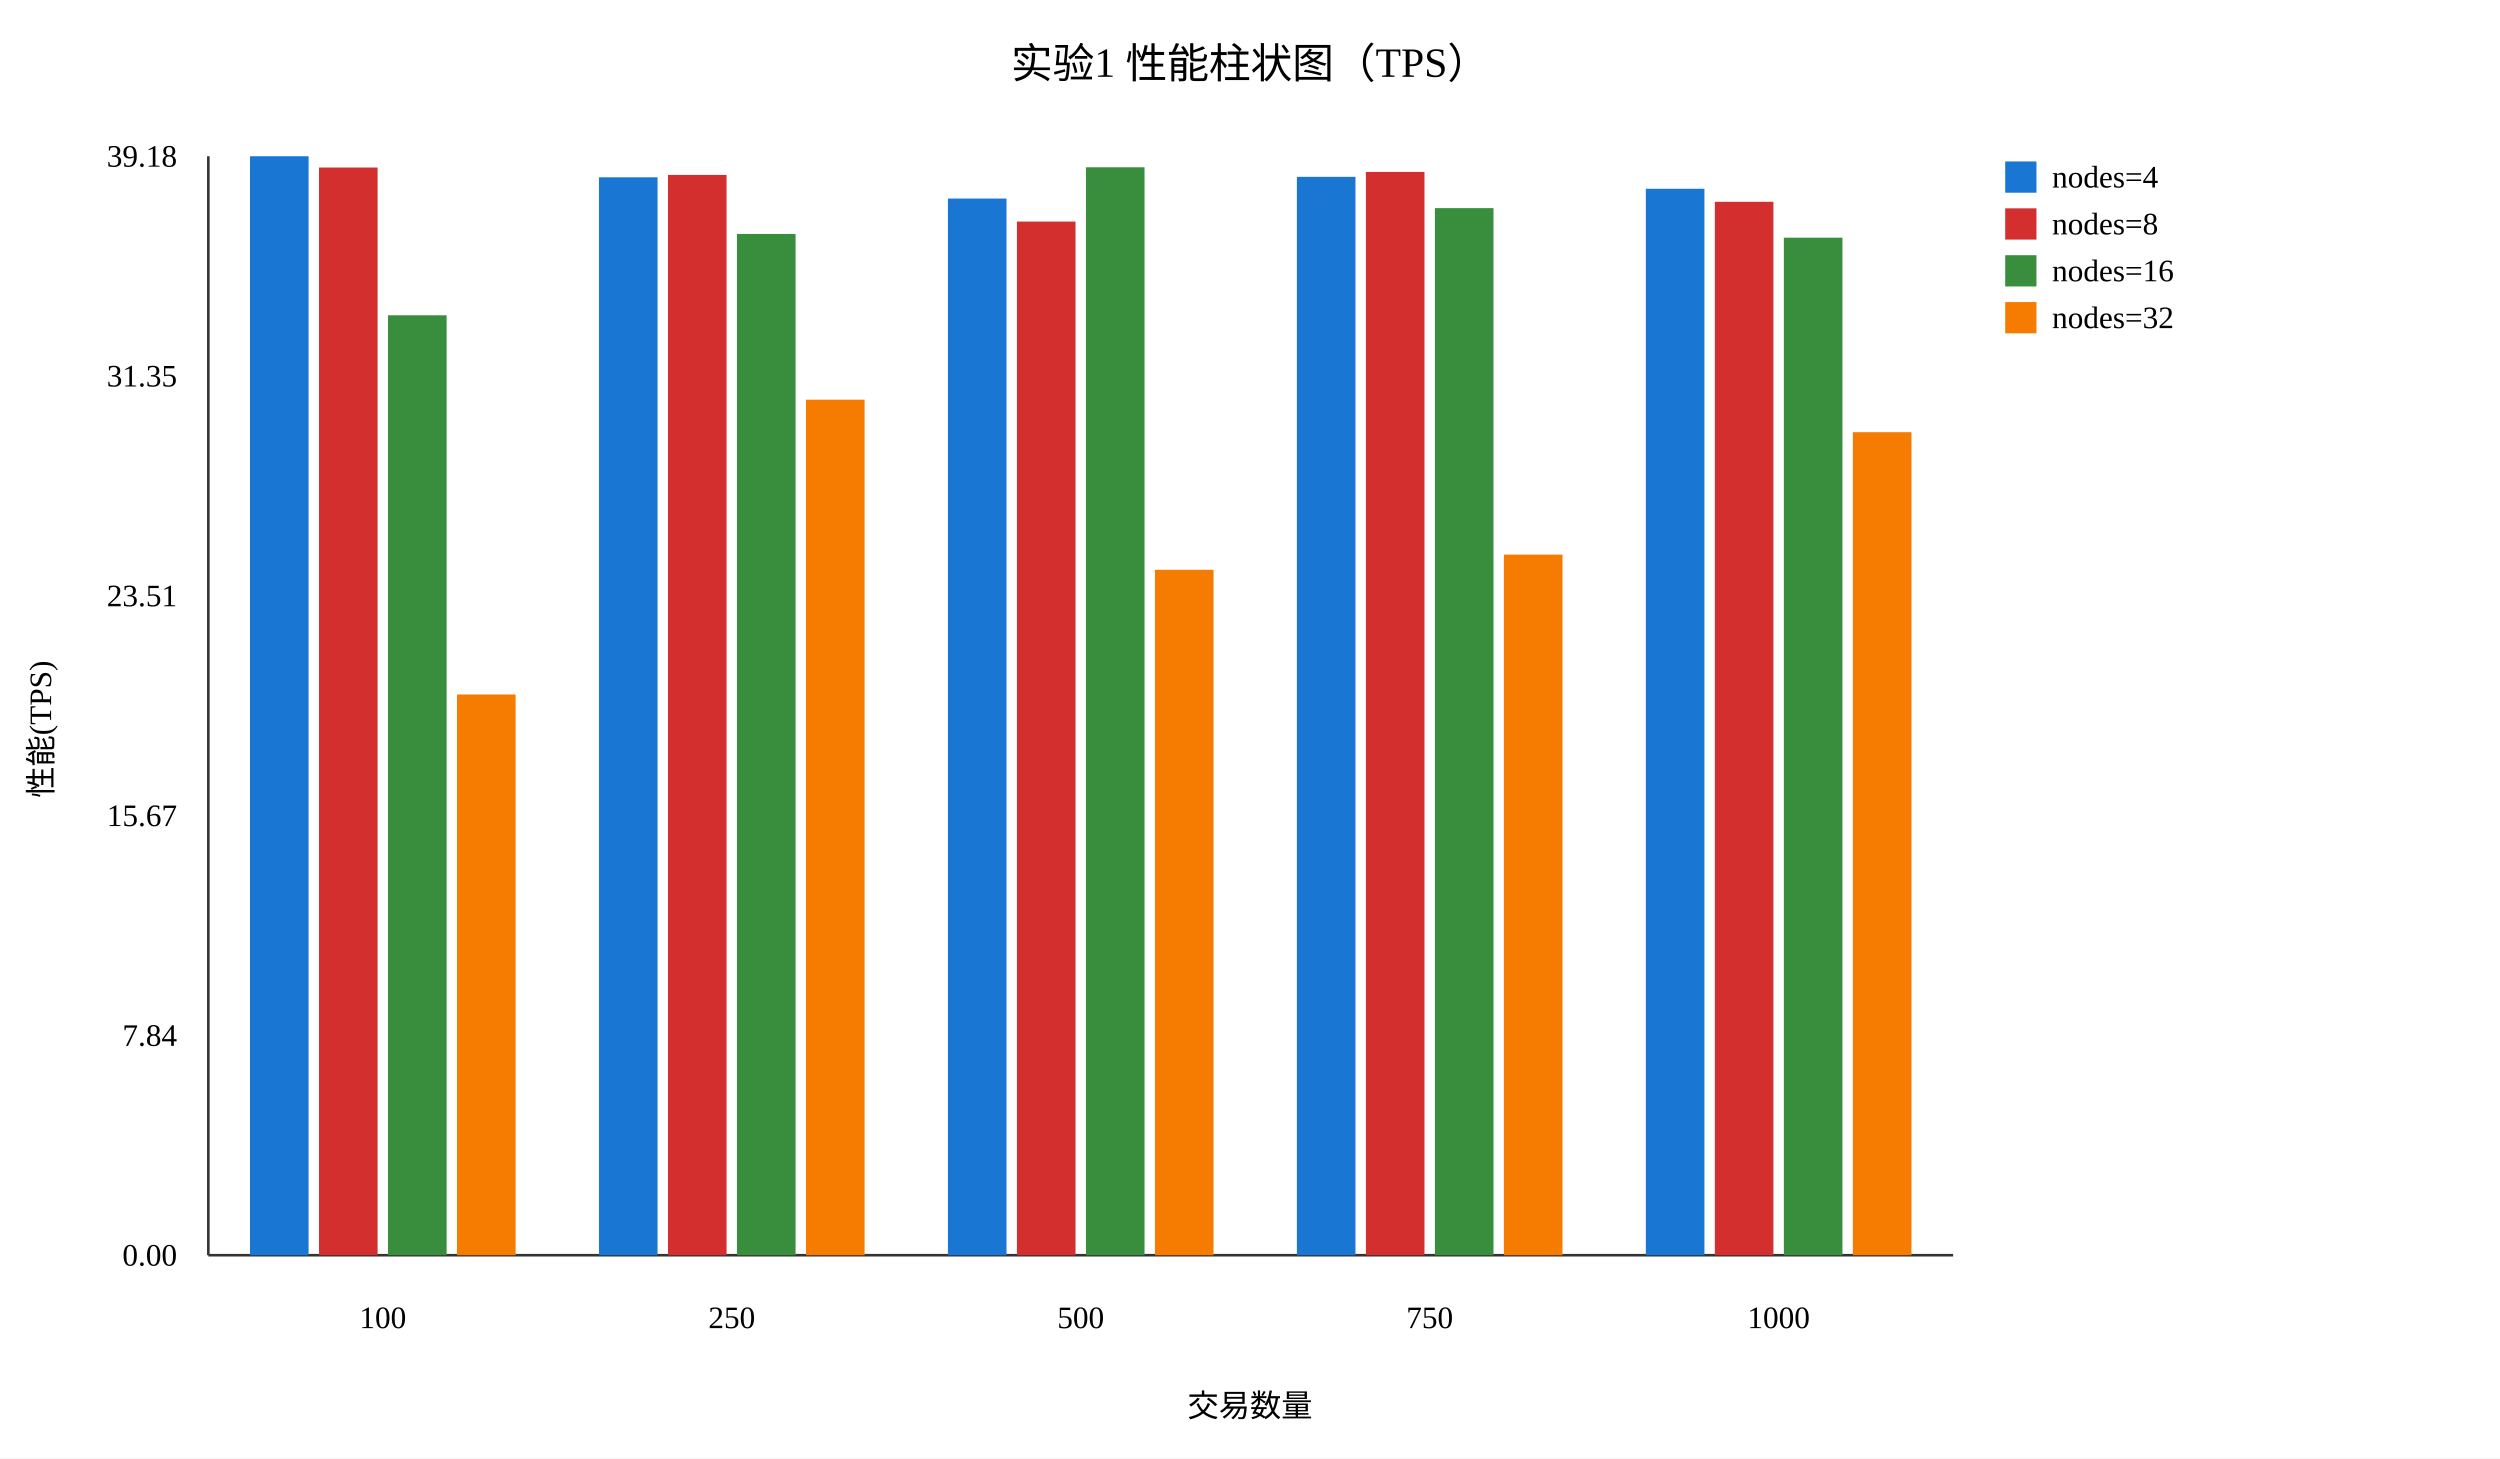
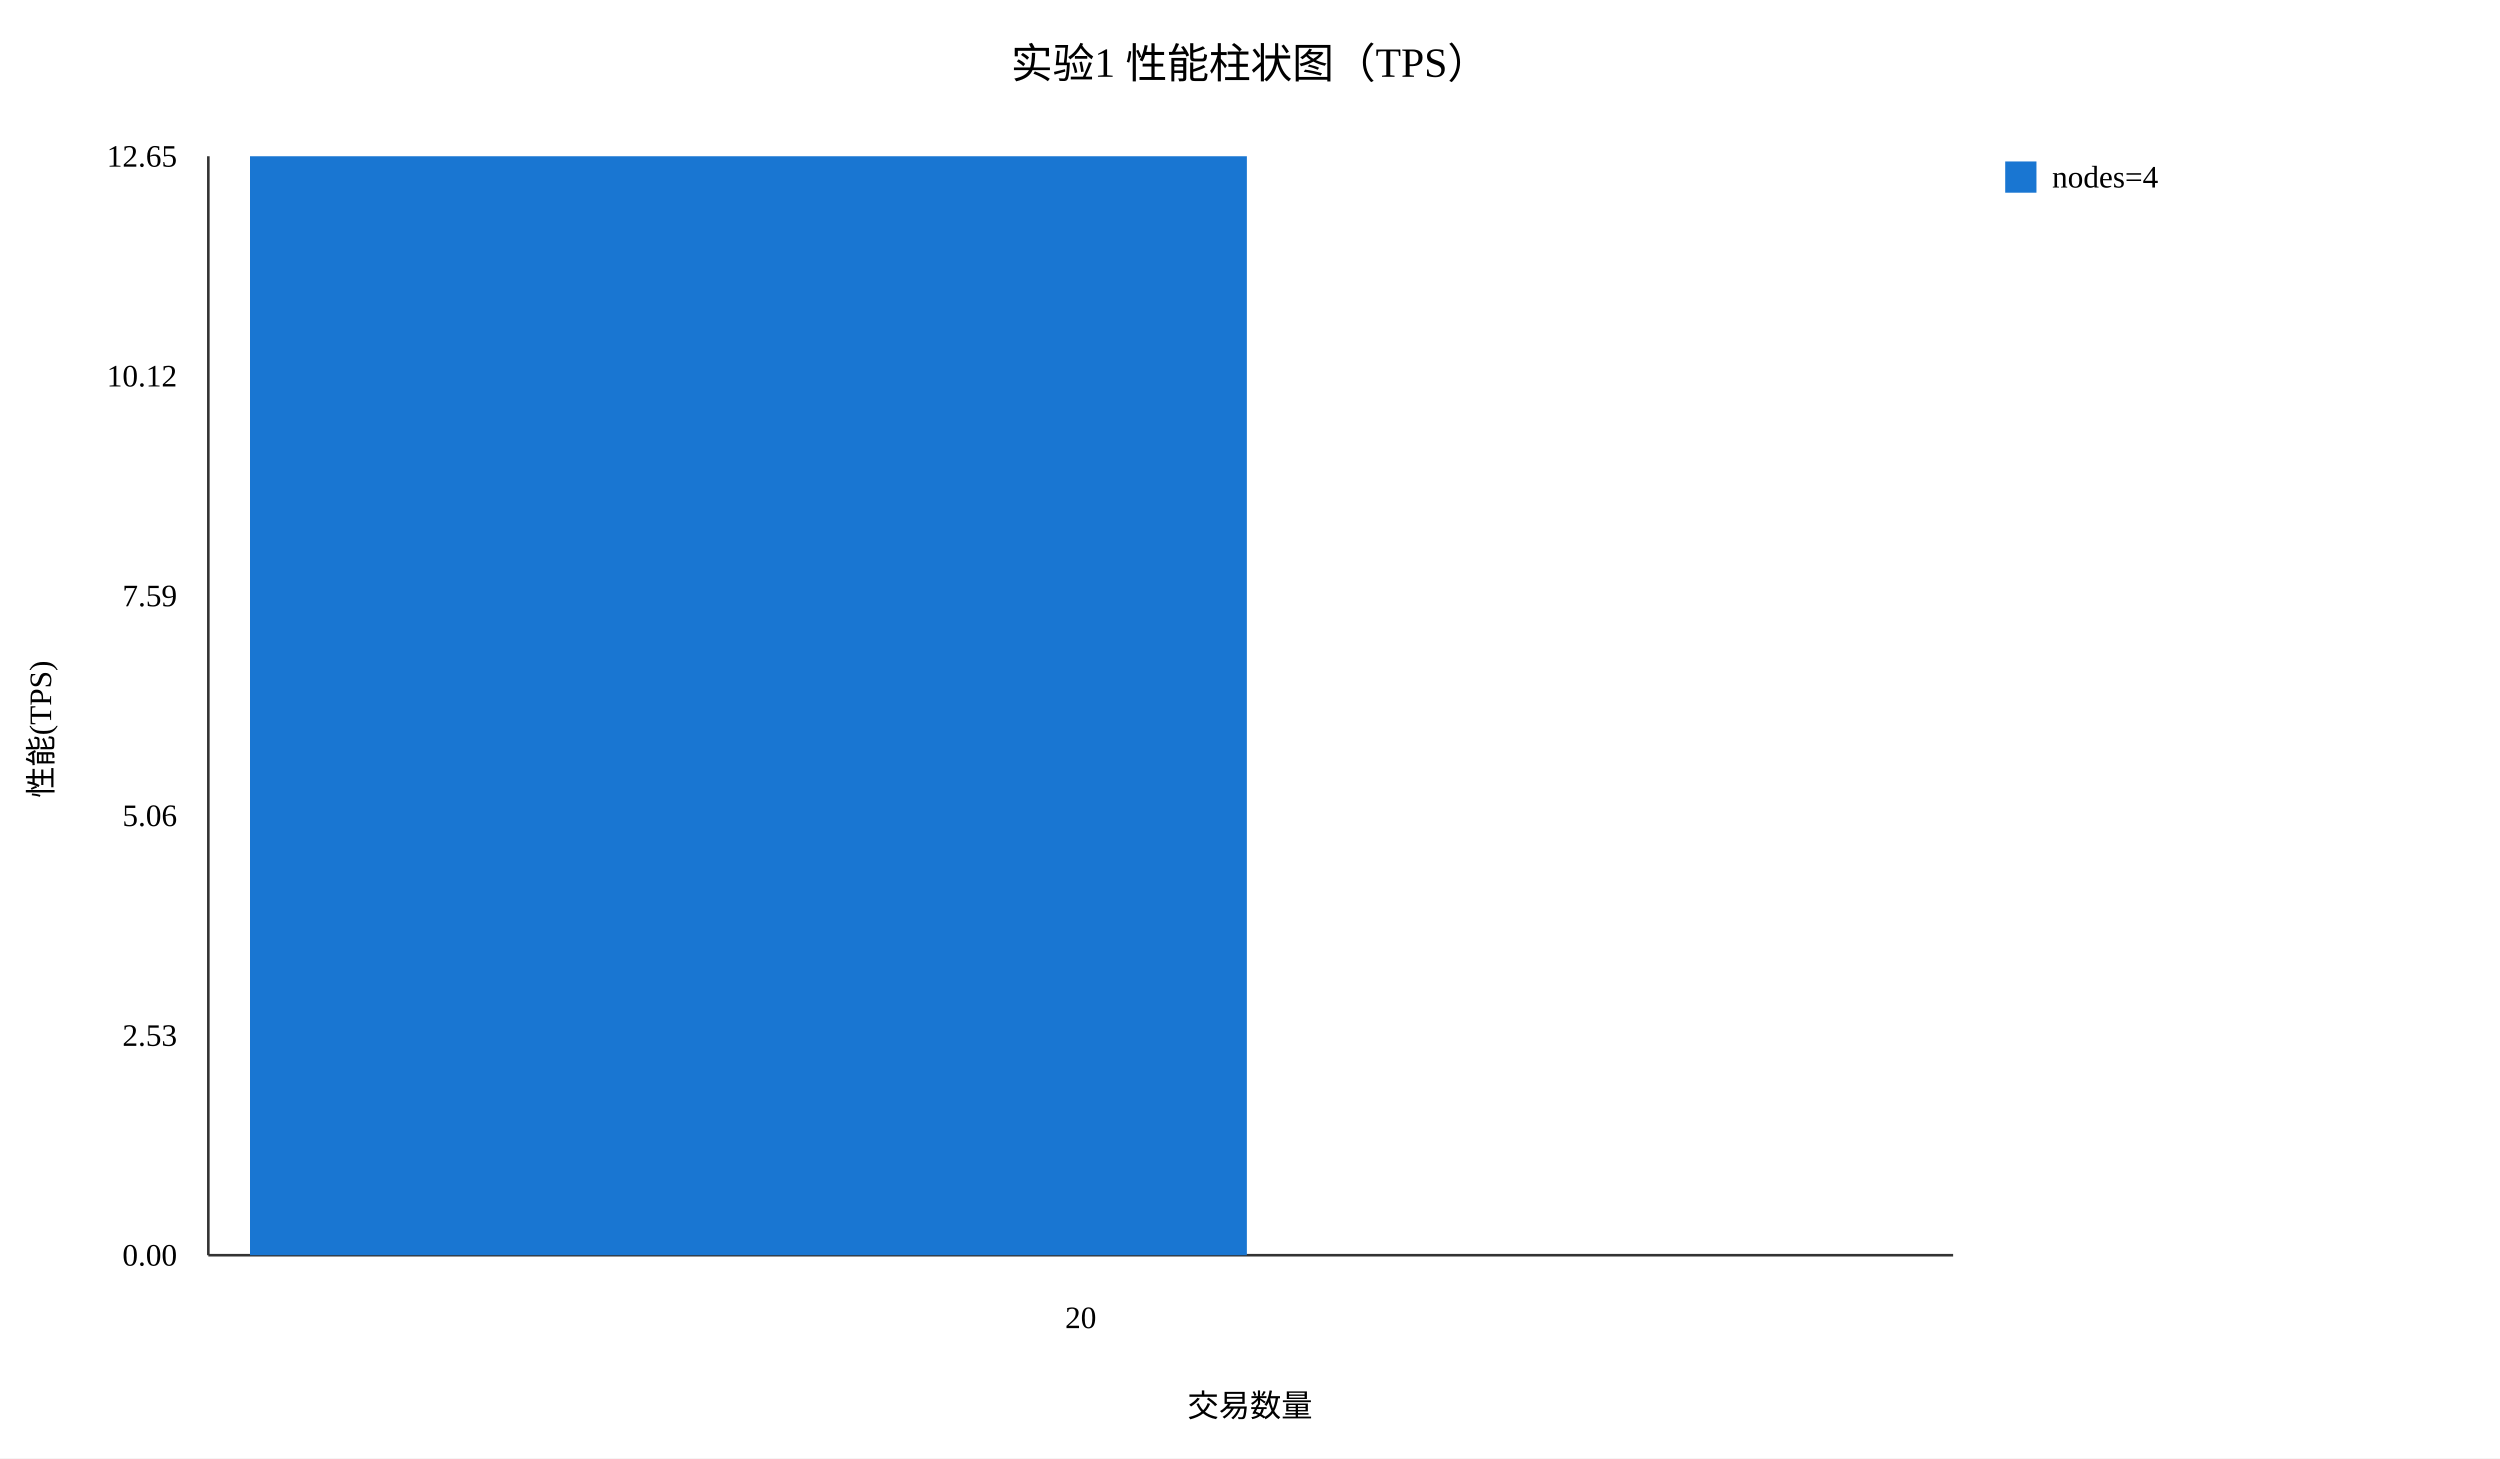
<svg xmlns="http://www.w3.org/2000/svg" width="960" height="560">
  <rect x="0" y="0" width="960" height="560" fill="white" stroke="none" />
  <text x="480.0" y="30" font-size="16" text-anchor="middle">实验1 性能柱状图（TPS）</text>
  <line x1="80" y1="60" x2="80" y2="482" stroke="#333" />
  <line x1="80" y1="482" x2="750" y2="482" stroke="#333" />
-   <rect x="96.00" y="60.00" width="22.50" height="422.00" fill="#1976d2" />
-   <rect x="230.00" y="68.08" width="22.50" height="413.92" fill="#1976d2" />
-   <rect x="364.00" y="76.24" width="22.50" height="405.76" fill="#1976d2" />
-   <rect x="498.00" y="67.91" width="22.50" height="414.09" fill="#1976d2" />
-   <rect x="632.00" y="72.49" width="22.50" height="409.51" fill="#1976d2" />
-   <rect x="122.50" y="64.33" width="22.50" height="417.67" fill="#d32f2f" />
-   <rect x="256.50" y="67.17" width="22.50" height="414.83" fill="#d32f2f" />
-   <rect x="390.50" y="85.08" width="22.50" height="396.92" fill="#d32f2f" />
-   <rect x="524.50" y="66.03" width="22.50" height="415.97" fill="#d32f2f" />
-   <rect x="658.50" y="77.49" width="22.50" height="404.51" fill="#d32f2f" />
-   <rect x="149.00" y="121.07" width="22.50" height="360.93" fill="#388e3c" />
-   <rect x="283.00" y="89.84" width="22.50" height="392.16" fill="#388e3c" />
-   <rect x="417.00" y="64.24" width="22.50" height="417.76" fill="#388e3c" />
-   <rect x="551.00" y="79.92" width="22.50" height="402.08" fill="#388e3c" />
-   <rect x="685.00" y="91.27" width="22.50" height="390.73" fill="#388e3c" />
-   <rect x="175.50" y="266.68" width="22.50" height="215.32" fill="#f57c00" />
-   <rect x="309.50" y="153.48" width="22.50" height="328.52" fill="#f57c00" />
-   <rect x="443.50" y="218.81" width="22.50" height="263.19" fill="#f57c00" />
-   <rect x="577.50" y="212.97" width="22.50" height="269.03" fill="#f57c00" />
-   <rect x="711.50" y="165.96" width="22.50" height="316.04" fill="#f57c00" />
-   <text x="147.00" y="510" font-size="12" text-anchor="middle">100</text>
-   <text x="281.00" y="510" font-size="12" text-anchor="middle">250</text>
-   <text x="415.00" y="510" font-size="12" text-anchor="middle">500</text>
-   <text x="549.00" y="510" font-size="12" text-anchor="middle">750</text>
-   <text x="683.00" y="510" font-size="12" text-anchor="middle">1000</text>
+   <rect x="96.00" y="60.00" width="382.80" height="422.00" fill="#1976d2" />
+   <text x="415.00" y="510" font-size="12" text-anchor="middle">20</text>
  <text x="68" y="486.00" font-size="12" text-anchor="end">0.00</text>
-   <text x="68" y="401.60" font-size="12" text-anchor="end">7.84</text>
-   <text x="68" y="317.20" font-size="12" text-anchor="end">15.67</text>
-   <text x="68" y="232.80" font-size="12" text-anchor="end">23.51</text>
-   <text x="68" y="148.40" font-size="12" text-anchor="end">31.35</text>
-   <text x="68" y="64.00" font-size="12" text-anchor="end">39.18</text>
+   <text x="68" y="401.60" font-size="12" text-anchor="end">2.53</text>
+   <text x="68" y="317.20" font-size="12" text-anchor="end">5.06</text>
+   <text x="68" y="232.80" font-size="12" text-anchor="end">7.59</text>
+   <text x="68" y="148.40" font-size="12" text-anchor="end">10.12</text>
+   <text x="68" y="64.00" font-size="12" text-anchor="end">12.65</text>
  <text x="480.0" y="544" font-size="12" text-anchor="middle">交易数量</text>
  <text x="20" y="280.0" font-size="12" text-anchor="middle" transform="rotate(-90 20 280.0)">性能(TPS)</text>
  <rect x="770" y="62" width="12" height="12" fill="#1976d2" />
  <text x="788" y="72" font-size="12" text-anchor="start">nodes=4</text>
-   <rect x="770" y="80" width="12" height="12" fill="#d32f2f" />
-   <text x="788" y="90" font-size="12" text-anchor="start">nodes=8</text>
-   <rect x="770" y="98" width="12" height="12" fill="#388e3c" />
-   <text x="788" y="108" font-size="12" text-anchor="start">nodes=16</text>
-   <rect x="770" y="116" width="12" height="12" fill="#f57c00" />
-   <text x="788" y="126" font-size="12" text-anchor="start">nodes=32</text>
</svg>
